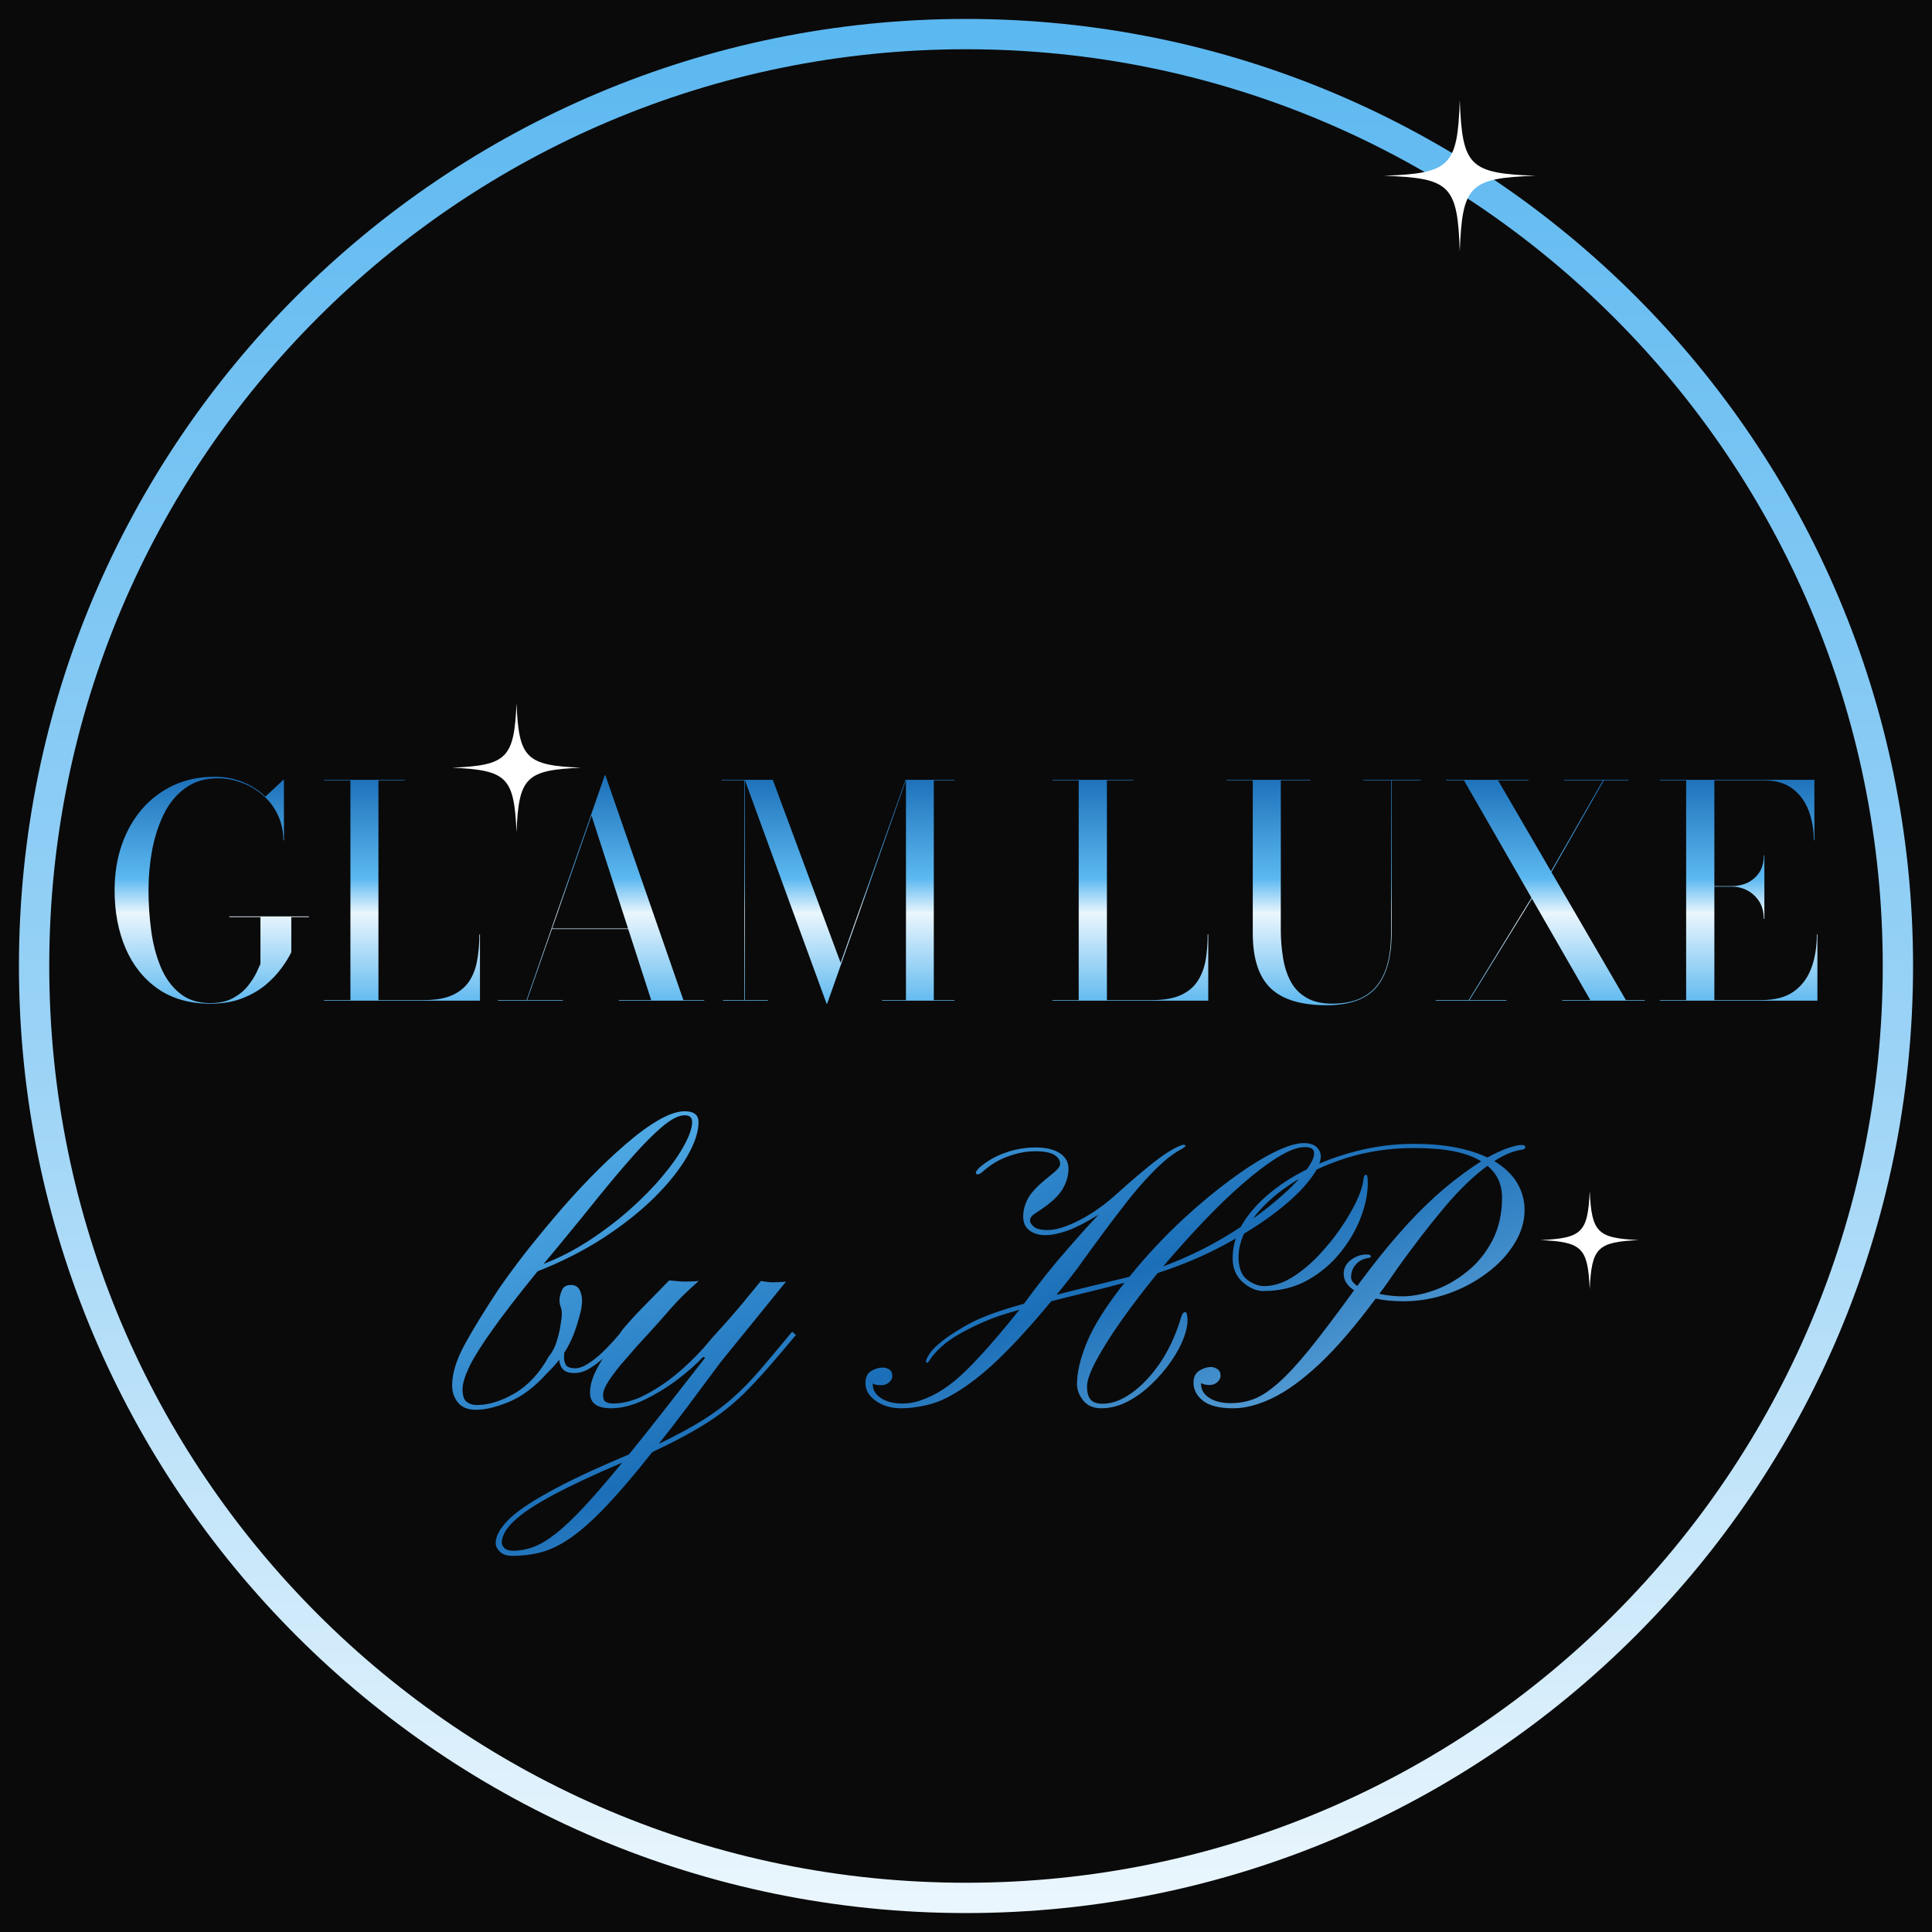
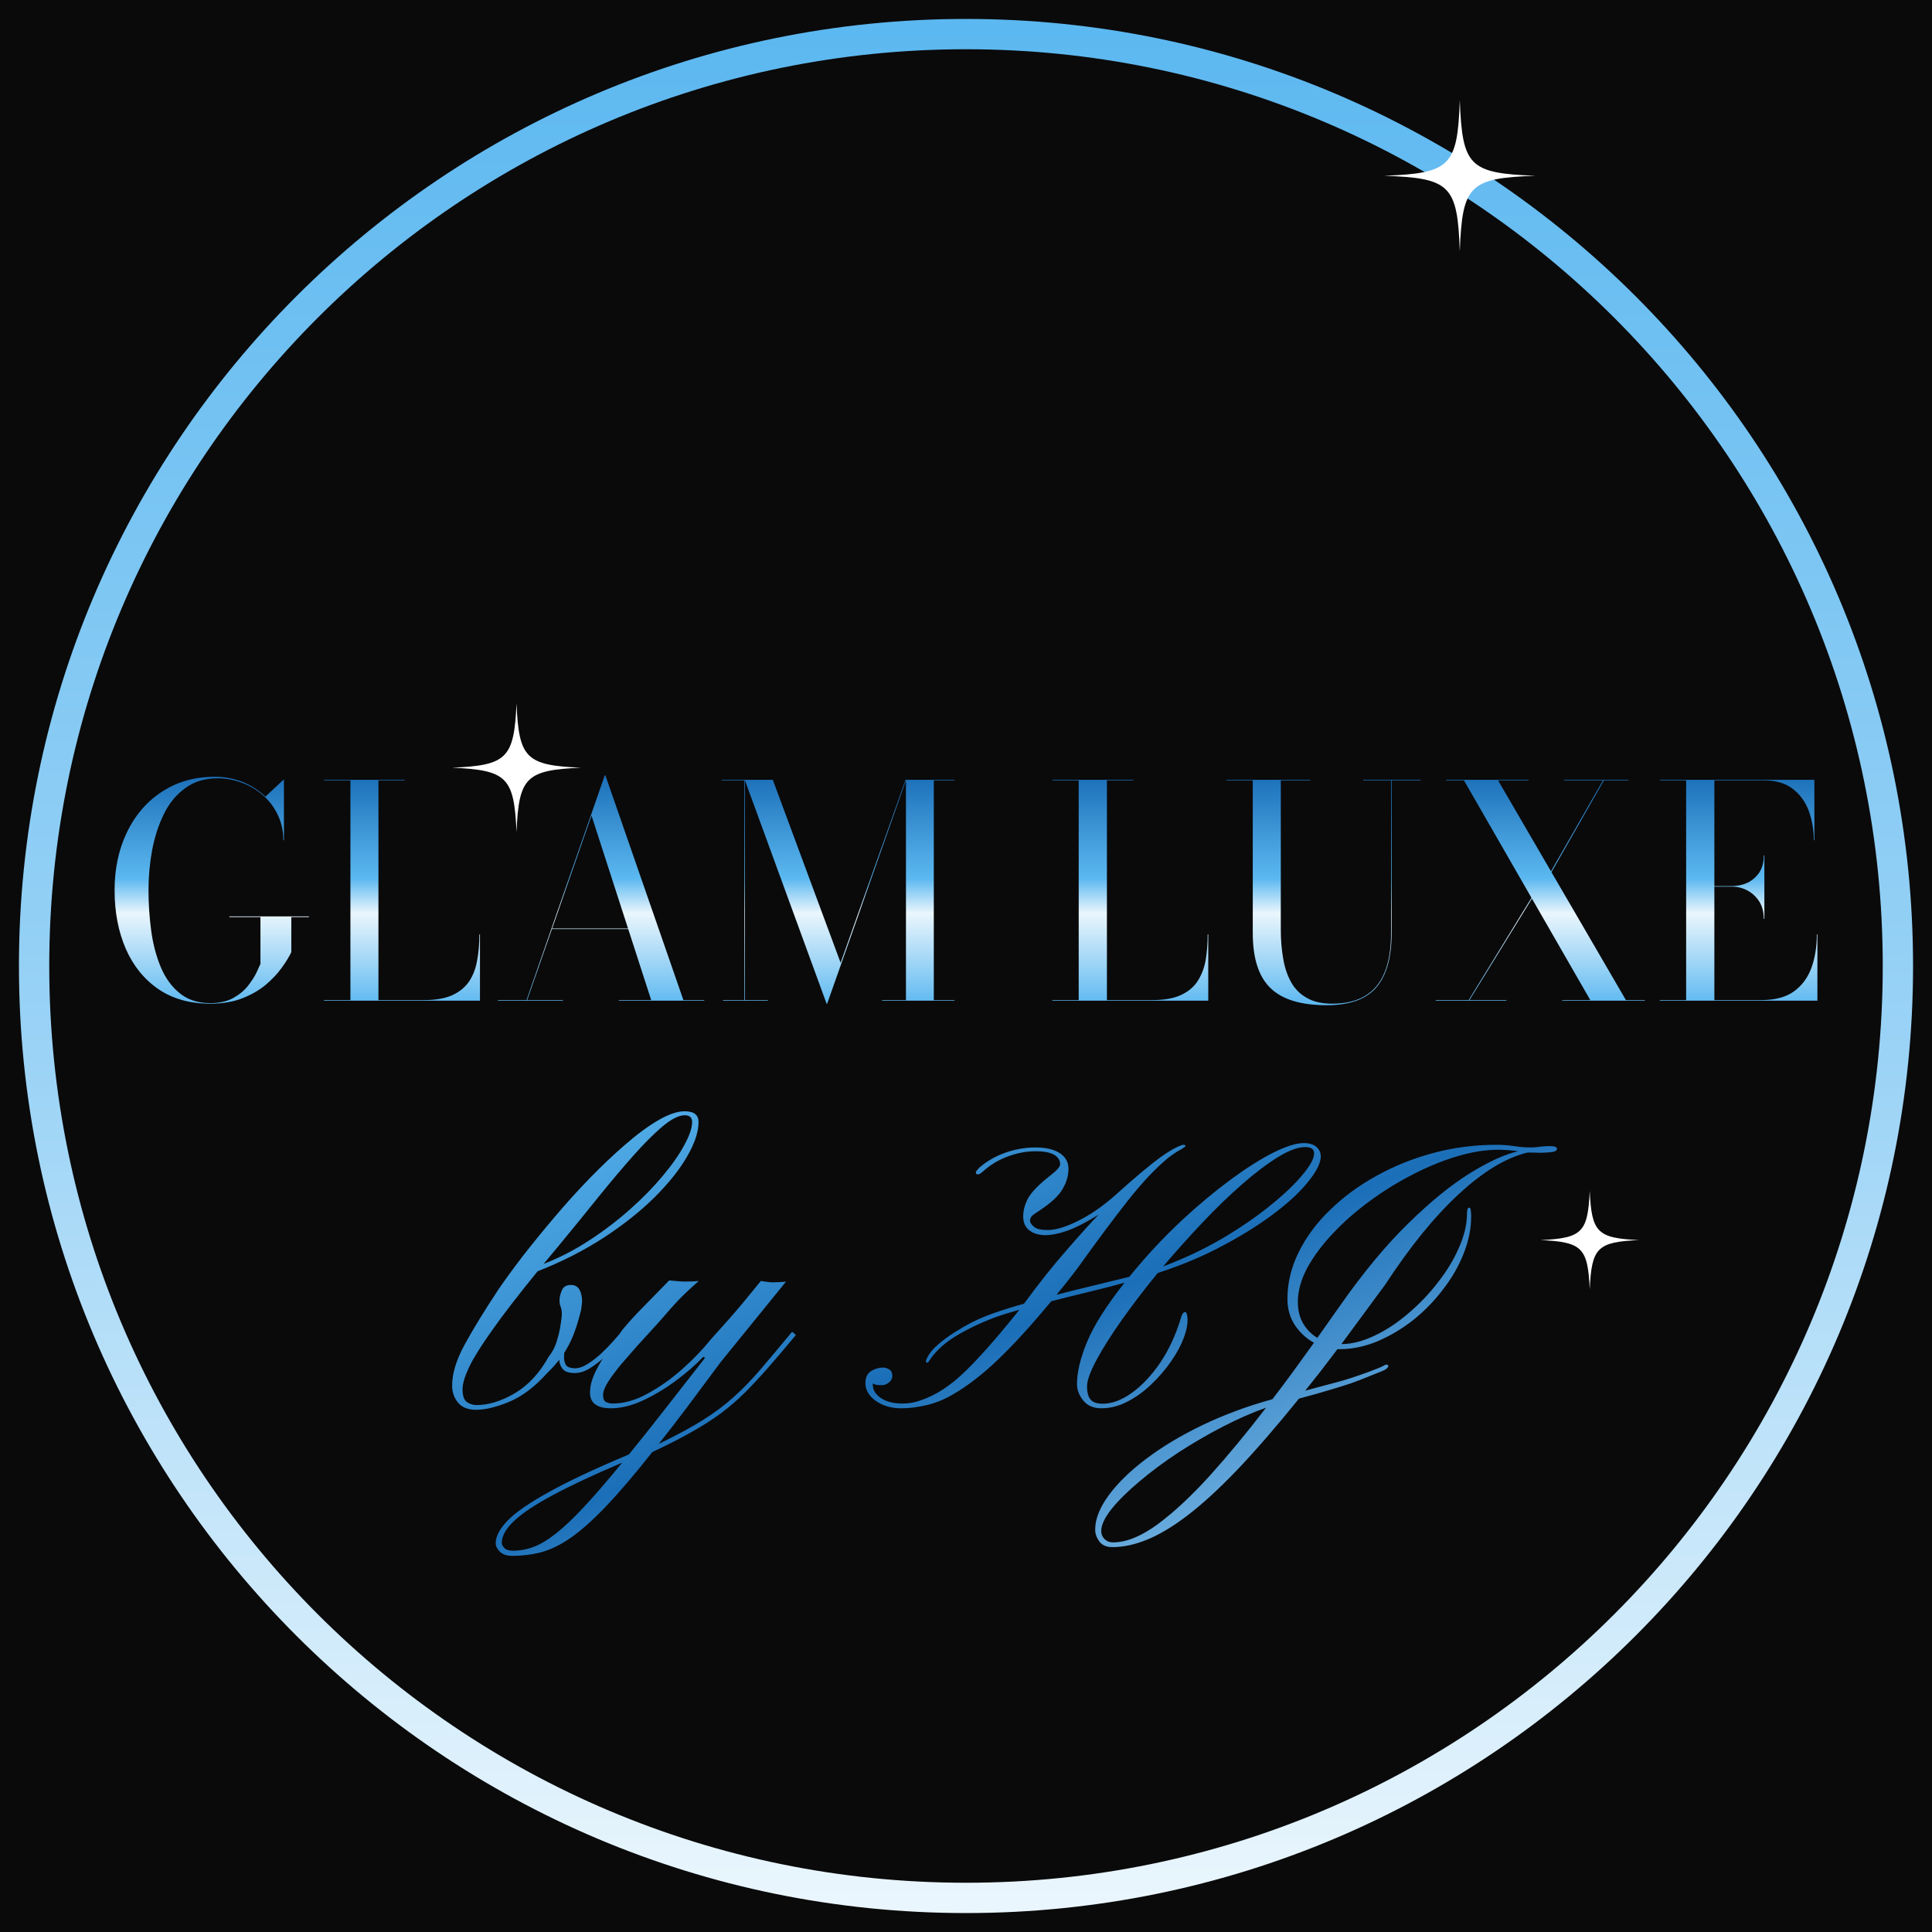
- <svg xmlns="http://www.w3.org/2000/svg" viewBox="0 0 1020 1020" role="img" aria-label="Glam Luxe by HP">
+ <svg xmlns="http://www.w3.org/2000/svg" viewBox="0 0 1020 1020" role="img" aria-label="Glam Luxe by HJ">
  <defs>
    <linearGradient id="gl-ring" x1="0" y1="0" x2="0" y2="1">
      <stop offset="0" stop-color="#5CB8F0" />
      <stop offset=".55" stop-color="#9BD3F6" />
      <stop offset="1" stop-color="#EAF6FD" />
    </linearGradient>
    <linearGradient id="gl-chrome" x1="0" y1="0" x2="0" y2="1">
      <stop offset="0" stop-color="#1B6FB8" />
      <stop offset=".45" stop-color="#5CB8F0" />
      <stop offset=".6" stop-color="#EAF6FD" />
      <stop offset="1" stop-color="#5CB8F0" />
    </linearGradient>
    <linearGradient id="gl-script" x1="0" y1="0" x2="1" y2="1">
      <stop offset="0" stop-color="#5CB8F0" />
      <stop offset=".5" stop-color="#1B6FB8" />
      <stop offset="1" stop-color="#9BD3F6" />
    </linearGradient>
  </defs>
  <rect width="100%" height="100%" fill="#0A0A0B" />
  <circle cx="510" cy="510" r="492" fill="none" stroke="url(#gl-ring)" stroke-width="16" />
  <path fill="url(#gl-chrome)" d="M121.1 483.8H163.1V484.2H153.8V502.7Q152.1 506.3 148.7 511Q145.3 515.7 140.2 520Q135 524.3 127.8 527.1Q120.5 529.9 111 529.9Q94.9 529.9 83.6 522.2Q72.3 514.4 66.4 500.9Q60.5 487.3 60.5 470Q60.5 457 64.3 446Q68.1 435.1 75.1 427Q82.1 419 91.8 414.5Q101.5 410.1 113.4 410.1Q121.2 410.1 128.2 412.9Q135.1 415.7 140.1 420.6L149.6 411.7H149.9V443.6H149.6Q149.6 436.3 146.7 430.3Q143.9 424.3 139 420Q134.1 415.6 127.8 413.3Q121.6 410.9 114.9 410.9Q104.8 410.9 97.8 416.1Q90.7 421.2 86.5 429.8Q82.3 438.4 80.3 448.9Q78.4 459.3 78.4 470Q78.4 480.6 79.8 491.2Q81.2 501.7 84.8 510.4Q88.4 519.1 94.8 524.3Q101.2 529.6 111 529.6Q118.3 529.6 123.1 526.9Q128 524.2 130.9 520.5Q133.8 516.8 135.4 513.5Q136.9 510.1 137.5 508.9V484.2H121.1ZM171 528.3V528H185V412H171V411.7H213.7V412H199.8V528H223.9Q233 528 238.8 525.4Q244.5 522.8 247.7 518.1Q250.8 513.4 251.9 507.1Q253.1 500.7 253.1 493.3H253.4V528.3ZM291.2 490.5V490.2H340.7V490.5ZM319.6 409.3 360.8 528H371.8V528.3H326.7V528H343.8L312.3 430.6L278.3 528H297.2V528.3H262.9V528H278L319.3 409.3ZM436.4 529.9 393.2 411.7H408L443.8 508.3L478.1 411.7H478.4L436.7 529.9ZM393.3 411.7V528H405.4V528.3H381.7V528H393V412H381V411.7ZM503.9 411.7V412H493V528H503.9V528.3H465.7V528H478.3V411.7ZM555.6 528.3V528H569.5V412H555.6V411.7H598.3V412H584.4V528H608.4Q617.6 528 623.3 525.4Q629.1 522.8 632.2 518.1Q635.3 513.4 636.5 507.1Q637.6 500.7 637.6 493.3H637.9V528.3ZM750.1 411.7V412H734.7V492.6Q734.7 511.8 726.7 521.2Q718.7 530.7 700.3 530.7Q680.1 530.7 670.8 521.7Q661.4 512.7 661.4 492.6V412H647.5V411.7H691.8V412H676.2V491Q676.2 498.7 677.4 505.7Q678.5 512.7 681.4 518.1Q684.3 523.6 689.7 526.7Q695 529.9 703.4 529.9Q713.8 529.9 720.7 525.8Q727.6 521.7 731 513.4Q734.4 505.2 734.4 492.6V412H719.7V411.7ZM824.8 528.3V528H839.6L772.9 412H763.4V411.7H807V412H790.9L858.4 528H868.4V528.3ZM758 528.3V528H775.4L815 463.5H815.5L775.8 528H795.3V528.3ZM813.3 469.7 846.3 412H825.7V411.7H859.8V412H846.8L813.8 469.7ZM876.3 528.3V528H890.2V412H876.3V411.7H957.9V443.6H957.6Q957.6 435.2 954.9 428Q952.2 420.8 946.4 416.4Q940.6 412 931.5 412H905.1V528H929.9Q940.6 528 947 523.5Q953.4 518.9 956.3 511.1Q959.2 503.2 959.2 493.3H959.5V528.3ZM931.2 485.1Q931.2 479.9 928.9 476.1Q926.5 472.3 922.7 470.2Q918.8 468.1 914.4 468.1H898.8V467.8H914.4Q918.8 467.8 922.7 466Q926.5 464.1 928.9 460.5Q931.2 456.9 931.2 451.6H931.5V485.1Z" />
-   <path fill="url(#gl-script)" d="M251.4 744.3Q244.9 744.3 241.8 740.5Q238.7 736.7 238.7 731.5Q238.7 722 245.3 709.9Q251.9 697.8 263 681Q268.3 673.2 275.9 663.3Q283.6 653.4 292.6 642.8Q301.6 632.1 311.2 622.2Q320.9 612.2 330.2 604.2Q339.5 596.1 347.6 591.4Q355.7 586.7 361.5 586.7Q368.8 586.7 368.8 592.4Q368.8 600.1 362.8 610.5Q356.9 620.8 345.7 632Q334.4 643.2 318.8 653.4Q303.1 663.6 283.8 671.2Q268.5 690 259.9 702.2Q251.2 714.4 247.7 721.7Q244.2 729.1 244.2 733.4Q244.2 738.6 246.5 740.2Q248.8 741.8 251.6 741.8Q261.2 741.8 271.9 735.5Q282.5 729.2 289.7 716.2Q292.6 712.7 294 707.9Q295.5 703.1 296 699.1Q296.6 695.2 296.6 694.5Q296.7 691.7 296 689.9Q295.3 688.2 295.4 685.9Q295.6 683.5 296.8 680.9Q298 678.4 301.5 678.4Q304.6 678.4 306 681Q307.4 683.7 307.3 687.5Q307.2 688.8 307 690.1Q306.9 691.5 306.5 692.7Q304.8 699.5 302.8 704.6Q300.8 709.7 297.9 714.2Q297.8 714.9 297.8 715.6Q297.8 716.4 297.8 717.1Q297.8 718.7 298.7 720.5Q299.6 722.2 303.4 722.4Q306.7 722.4 310.4 720Q314.2 717.6 317.7 714.3Q321.3 710.9 324 707.8Q326.8 704.7 328 703.1L330.1 704.8Q328.5 706.5 325.6 709.9Q322.6 713.2 318.9 716.7Q315.2 720.1 311.2 722.5Q307.3 724.9 303.4 724.9Q299.1 724.9 297.3 723Q295.5 721.1 295.2 717.9Q292.6 721.3 288.8 725Q279.1 735.8 268.8 740.1Q258.6 744.3 251.4 744.3ZM287 667.3Q299.6 662.4 311.2 654.8Q322.8 647.2 332.7 638.4Q342.6 629.6 349.9 620.8Q357.3 612 361.3 604.5Q365.4 597 365.4 592.4Q365.4 588.8 361.5 588.8Q356.9 588.8 349.9 594.6Q343 600.4 334.3 610.2Q325.7 619.9 315.9 632Q306.2 644.1 295.8 656.7ZM270.4 821.4Q266.1 821.4 263.9 819.2Q261.7 817 261.7 814.7Q261.7 809.4 267.9 802.9Q274.1 796.4 289.5 787.9Q304.8 779.3 332 767.9Q340.2 757.9 350.1 745.2Q360 732.5 372.3 716.8L371.2 716.4Q365.7 722.3 357.3 728.6Q348.9 734.9 339.8 739.2Q330.7 743.5 322.6 743.5Q311.5 743.5 311.5 735.3Q311.5 731.7 312.8 728Q314 724.3 317.6 718.3Q321.3 712.4 328.5 702.2Q333.1 696.6 339.5 690.1Q345.9 683.5 353.3 676Q356.5 676.3 358 676.4Q359.5 676.6 361.8 676.6Q366.2 676.6 368.9 676.3Q362 682.4 357.9 686.7Q353.8 691.1 350.5 695Q347.1 698.9 342.5 703.9Q340.2 706.4 336.2 710.8Q332.3 715.2 328.1 720.1Q324 725 321.2 729.3Q318.4 733.7 318.4 736.4Q318.4 739.7 320.2 740.3Q321.9 741 323.4 741Q332.4 741 341.8 735.8Q351.3 730.7 360 723Q368.8 715.2 375.4 707Q385.5 695.9 391.6 688.6Q397.7 681.2 401.7 676.3Q402.8 676.5 404.5 676.7Q406.2 677 407.8 677Q409.1 677 411.4 676.9Q413.7 676.8 415 676.6L380.5 719.1Q371 731.9 363 742.6Q354.9 753.4 347.8 762.3Q361.5 755.7 370.8 749.9Q380.1 744.1 387.2 737.7Q394.4 731.3 401.5 723Q408.6 714.7 418.2 703.1L420.2 704.8Q412 714.7 405.5 722.1Q399 729.5 393.1 735.4Q387.1 741.3 380.4 746.3Q373.6 751.3 365 756.1Q356.4 761 344.4 766.6Q330.4 784.3 320.1 795.1Q309.8 805.9 301.7 811.6Q293.6 817.3 286.1 819.4Q278.7 821.4 270.4 821.4ZM270.8 818.7Q276.3 818.7 281.7 816.7Q287 814.7 293.4 809.7Q299.8 804.7 308.3 795.6Q316.8 786.5 328.5 772.2Q305.9 781.8 291.8 789.4Q277.8 796.9 271.4 803Q264.9 809.1 264.9 814.7Q264.9 815.8 266.3 817.3Q267.7 818.7 270.8 818.7ZM475.8 743.5Q467.9 743.5 462.4 739.6Q456.9 735.7 456.9 730.2Q456.9 725.7 460 723.8Q463.1 722 466.2 722Q467.8 722 469.5 723Q471.1 724 471.1 726.5Q471.1 728.4 469.4 729.8Q467.7 731.3 465.5 731.3Q464.2 731.3 463 731.2Q461.8 731 460.8 730.4V731Q460.8 735.3 465.1 738.1Q469.3 741 476.6 741Q480.7 741 484.6 739.8Q488.5 738.6 492.5 736.6Q497.7 734.1 503.8 729.2Q509.8 724.3 518.1 715.2Q526.5 706.1 538.2 691.5Q532.1 693.2 527.6 694.7Q516.7 698.5 506.3 704.4Q495.9 710.3 490.5 718.5Q490.1 719.4 489.4 719.4Q488.7 719.4 488.9 718.6Q489 718.3 489 718Q489.1 717.6 489.6 716.7Q491.2 713.3 495.2 709.9Q499.2 706.4 504 703.4Q508.9 700.3 512.8 698.3Q517.2 696 524 693.5Q530.7 691.1 540.6 688.3Q552.8 671.7 563.4 659.7Q573.9 647.6 580 641.3Q570.1 647.4 563.4 649.8Q556.7 652.1 551.9 652.1Q546.8 652.1 543.5 649.6Q540.2 647.1 540.2 642.3Q540.2 637.3 542.9 632.4Q545.7 627.6 553.8 621.2Q557.6 618.2 558.6 616.9Q559.7 615.6 559.7 614.6Q559.7 611.6 556.6 609.7Q553.4 607.8 546.7 607.8Q539.4 607.8 532 610.6Q524.6 613.3 518.7 618.7Q517.2 620 516.2 620Q515.2 620 515.2 619.1Q515.2 618.6 515.7 618Q516.2 617.4 516.9 616.6Q522.5 611.6 530.4 608.7Q538.4 605.8 546.7 605.8Q554.9 605.8 559.5 608.8Q564.1 611.8 564.1 617.1Q564.1 622.6 560.9 627.9Q557.8 633.2 548.8 639.1Q545.6 641.1 544.7 642.1Q543.8 643.2 543.8 644.5Q543.8 645.9 545.9 647.7Q547.9 649.4 553.1 649.4Q559.4 649.4 568.9 644.7Q578.3 640.1 587.8 631.9Q596.9 623.7 602.9 618.7Q609 613.6 613.2 610.6Q617.4 607.6 621 605.8Q622.4 605.2 623.3 604.8Q624.2 604.4 624.6 604.4Q625.9 604.4 625.9 605.1Q625.9 605.3 623.9 606.6Q623.1 607 621.6 607.9Q620.1 608.8 616.6 611.4Q606.7 619.6 595.1 634.3Q583.5 649.1 568.7 669.8Q565.9 673.5 563.2 676.9Q560.4 680.4 557.8 683.6Q565.7 681.5 575.3 679.2Q584.8 676.9 596.2 674.1Q597.4 672.6 598.7 671.1Q600 669.6 601.2 668.1Q612.3 655.1 624.9 643.4Q637.5 631.8 649.7 622.8Q661.9 613.8 672.1 608.6Q682.3 603.5 688.3 603.5Q692.7 603.5 695 605.5Q697.3 607.6 697.3 610.5Q697.3 615.5 691.2 623.2Q685.2 631 673.8 639.8Q662.4 648.6 646.6 657.1Q630.8 665.7 611.2 672.1Q600.8 684.8 592.3 696.8Q583.9 708.7 578.9 718Q573.9 727.3 573.9 731.9Q573.9 736.8 575.8 738.9Q577.6 741.1 582.2 741.1Q589.5 741.1 597.5 735.4Q605.5 729.7 612.5 719.5Q619.4 709.3 623.5 695.7Q624.3 692.7 625.8 692.7Q626.6 692.7 626.9 695.6Q627.3 699.9 625.1 706Q622.8 712.2 618.3 718.7Q613.8 725.2 607.9 730.8Q602 736.5 595.2 740Q588.5 743.5 581.4 743.5Q575.2 743.5 571.9 739.4Q568.6 735.3 568.6 730.7Q568.6 721.3 573.9 708.5Q579.2 695.6 593.7 677.2Q584.7 679.7 574.7 682.1Q564.7 684.5 555 687Q539.7 705.5 527.1 717.6Q514.5 729.7 502.7 736.4Q496 740.3 488.9 741.9Q481.8 743.5 475.8 743.5ZM614.1 668.6Q630.9 662.3 645.4 653.8Q659.9 645.2 670.7 636.4Q681.6 627.6 687.7 620.2Q693.8 612.9 693.8 608.9Q693.8 605.6 689 605.6Q683.3 605.6 674.7 610.9Q666.1 616.2 655.8 625.2Q645.6 634.1 634.9 645.4Q624.2 656.7 614.1 668.6ZM651.1 743.5Q640.3 743.5 635.2 739.6Q630.1 735.6 630.1 729.9Q630.1 725.6 633.2 723.6Q636.4 721.7 639.4 721.7Q640.9 721.7 642.7 722.8Q644.4 723.9 644.4 726.3Q644.4 728.2 642.7 729.7Q641 731.2 638.7 731.2Q637.4 731.2 636.3 731Q635.1 730.8 634.1 730.2V730.7Q634.1 735.1 638.3 737.9Q642.6 740.8 649.8 740.8Q656.2 740.8 662 738.6Q667.8 736.4 674.8 730.2Q681.8 724.1 691.4 712.3Q700.9 700.5 714.9 681.2Q709.4 677.6 709.4 672.5Q709.4 668.1 713.2 665.2Q717.1 662.3 721.4 662.3Q723.2 662.3 723.5 662.8Q723.8 663.3 723.8 663.3Q723.8 663.9 722.6 664.1Q718.1 664.8 715.7 667.7Q713.3 670.5 713.3 674.4Q713.3 676.7 716.6 678.9L718 677Q728.8 662.4 738.5 651.4Q748.1 640.4 757.7 631.7Q767.3 623 777.9 615.8L782 613.1Q776.3 609.6 767.5 607.8Q758.7 606.1 746.6 606.1Q727.6 606.1 710.7 611.4Q693.8 616.8 680.9 625.5Q668 634.1 660.8 644.4Q653.6 654.7 653.9 664.5Q654.2 672.6 658.7 675.8Q663.1 679 667.4 679Q674.5 679 681.8 674.6Q689 670.2 695.6 663.4Q702.2 656.5 707.5 648.9Q712.7 641.3 716 634.5Q719.2 627.7 719.7 623.6Q720 620.2 721.1 620.2Q722.1 620.2 722.1 623.3Q722.4 632 718.7 642Q715 652.1 707.8 661.1Q700.6 670.1 690.3 675.9Q680 681.6 667.1 681.6Q661.6 681.6 656.3 677.1Q651 672.5 650.8 665.1Q650.5 655.4 655.9 646.3Q661.3 637.3 670.8 629.6Q680.3 621.8 692.6 616.1Q705 610.3 718.8 607.1Q732.6 603.9 746.4 603.9Q758.8 603.9 768.5 605.8Q778.2 607.7 785.3 611.1Q791.5 607.7 796.2 606.1Q800.9 604.5 803.3 604.5Q805.2 604.5 805.3 605.5Q805.3 606.1 804.8 606.5Q804.4 606.9 802.7 607.1Q796.1 608.3 788.9 613Q796.9 617.8 800.9 624.4Q804.9 631.1 804.9 638.8Q804.9 648 799.5 656.6Q794.2 665.3 785 672.1Q775.9 679 764.5 683Q753 687 740.8 687Q733 687 726.3 685.6Q710.1 707.4 696.6 720.1Q683.1 732.7 671.8 738.1Q660.6 743.5 651.1 743.5ZM740.4 684.4Q748.3 684.4 757.5 681.1Q766.6 677.8 774.7 671.2Q782.8 664.7 787.9 654.9Q793 645.1 793 632.3Q793 621.8 785.3 615.5Q774.5 623.3 762.6 637.4Q750.7 651.5 737.4 670.1Q735 673.6 732.8 676.8Q730.5 680.1 728.2 683.1Q734.4 684.4 740.4 684.4Z" />
+   <path fill="url(#gl-script)" d="M251.4 744.3Q244.9 744.3 241.8 740.5Q238.7 736.7 238.7 731.5Q238.7 722 245.3 709.9Q251.9 697.8 263 681Q268.3 673.2 275.9 663.3Q283.6 653.4 292.6 642.8Q301.6 632.1 311.2 622.2Q320.9 612.2 330.2 604.2Q339.5 596.1 347.6 591.4Q355.7 586.7 361.5 586.7Q368.8 586.7 368.8 592.4Q368.8 600.1 362.8 610.5Q356.9 620.8 345.7 632Q334.4 643.2 318.8 653.4Q303.1 663.6 283.8 671.2Q268.5 690 259.9 702.2Q251.2 714.4 247.7 721.7Q244.2 729.1 244.2 733.4Q244.2 738.6 246.5 740.2Q248.8 741.8 251.6 741.8Q261.2 741.8 271.9 735.5Q282.5 729.2 289.7 716.2Q292.6 712.7 294 707.9Q295.5 703.1 296 699.1Q296.6 695.2 296.6 694.5Q296.7 691.7 296 689.9Q295.3 688.2 295.4 685.9Q295.6 683.5 296.8 680.9Q298 678.4 301.5 678.4Q304.6 678.4 306 681Q307.4 683.7 307.3 687.5Q307.2 688.8 307 690.1Q306.9 691.5 306.5 692.7Q304.8 699.5 302.8 704.6Q300.8 709.7 297.9 714.2Q297.8 714.9 297.8 715.6Q297.8 716.4 297.8 717.1Q297.8 718.7 298.7 720.5Q299.6 722.2 303.4 722.4Q306.7 722.4 310.4 720Q314.2 717.6 317.7 714.3Q321.3 710.9 324 707.8Q326.8 704.7 328 703.1L330.1 704.8Q328.5 706.5 325.6 709.9Q322.6 713.2 318.9 716.7Q315.2 720.1 311.2 722.5Q307.3 724.9 303.4 724.9Q299.1 724.9 297.3 723Q295.5 721.1 295.2 717.9Q292.6 721.3 288.8 725Q279.1 735.8 268.8 740.1Q258.6 744.3 251.4 744.3ZM287 667.3Q299.6 662.4 311.2 654.8Q322.8 647.2 332.7 638.4Q342.6 629.6 349.9 620.8Q357.3 612 361.3 604.5Q365.4 597 365.4 592.4Q365.4 588.8 361.5 588.8Q356.9 588.8 349.9 594.6Q343 600.4 334.3 610.2Q325.7 619.9 315.9 632Q306.2 644.1 295.8 656.7ZM270.4 821.4Q266.1 821.4 263.9 819.2Q261.7 817 261.7 814.7Q261.7 809.4 267.9 802.9Q274.1 796.4 289.5 787.9Q304.8 779.3 332 767.9Q340.2 757.9 350.1 745.2Q360 732.5 372.3 716.8L371.2 716.4Q365.7 722.3 357.3 728.6Q348.9 734.9 339.8 739.2Q330.7 743.5 322.6 743.5Q311.5 743.5 311.5 735.3Q311.5 731.7 312.8 728Q314 724.3 317.6 718.3Q321.3 712.4 328.5 702.2Q333.1 696.6 339.5 690.1Q345.9 683.5 353.3 676Q356.5 676.3 358 676.4Q359.5 676.6 361.8 676.6Q366.2 676.6 368.9 676.3Q362 682.4 357.9 686.7Q353.8 691.1 350.5 695Q347.1 698.9 342.5 703.9Q340.2 706.4 336.2 710.8Q332.3 715.2 328.1 720.1Q324 725 321.2 729.3Q318.4 733.7 318.4 736.4Q318.4 739.7 320.2 740.3Q321.9 741 323.4 741Q332.4 741 341.8 735.8Q351.3 730.7 360 723Q368.8 715.2 375.4 707Q385.5 695.9 391.6 688.6Q397.7 681.2 401.7 676.3Q402.8 676.5 404.5 676.7Q406.2 677 407.8 677Q409.1 677 411.4 676.9Q413.7 676.8 415 676.6L380.5 719.1Q371 731.9 363 742.6Q354.9 753.4 347.8 762.3Q361.5 755.7 370.8 749.9Q380.1 744.1 387.2 737.7Q394.4 731.3 401.5 723Q408.6 714.7 418.2 703.1L420.2 704.8Q412 714.7 405.5 722.1Q399 729.5 393.1 735.4Q387.1 741.3 380.4 746.3Q373.6 751.3 365 756.1Q356.4 761 344.4 766.6Q330.4 784.3 320.1 795.1Q309.8 805.9 301.7 811.6Q293.6 817.3 286.1 819.4Q278.7 821.4 270.4 821.4ZM270.8 818.7Q276.3 818.7 281.7 816.7Q287 814.7 293.4 809.7Q299.8 804.7 308.3 795.6Q316.8 786.5 328.5 772.2Q305.9 781.8 291.8 789.4Q277.8 796.9 271.4 803Q264.9 809.1 264.9 814.7Q264.9 815.8 266.3 817.3Q267.7 818.7 270.8 818.7ZM475.8 743.5Q467.9 743.5 462.4 739.6Q456.9 735.7 456.9 730.2Q456.9 725.7 460 723.8Q463.1 722 466.2 722Q467.8 722 469.5 723Q471.1 724 471.1 726.5Q471.1 728.4 469.4 729.8Q467.7 731.3 465.5 731.3Q464.2 731.3 463 731.2Q461.8 731 460.8 730.4V731Q460.8 735.3 465.1 738.1Q469.3 741 476.6 741Q480.7 741 484.6 739.8Q488.5 738.6 492.5 736.6Q497.7 734.1 503.8 729.2Q509.8 724.3 518.1 715.2Q526.5 706.1 538.2 691.5Q532.1 693.2 527.6 694.7Q516.7 698.5 506.3 704.4Q495.9 710.3 490.5 718.5Q490.1 719.4 489.4 719.4Q488.7 719.4 488.9 718.6Q489 718.3 489 718Q489.1 717.6 489.6 716.7Q491.2 713.3 495.2 709.9Q499.2 706.4 504 703.4Q508.9 700.3 512.8 698.3Q517.2 696 524 693.5Q530.7 691.1 540.6 688.3Q552.8 671.7 563.4 659.7Q573.9 647.6 580 641.3Q570.1 647.4 563.4 649.8Q556.7 652.1 551.9 652.1Q546.8 652.1 543.5 649.6Q540.2 647.1 540.2 642.3Q540.2 637.3 542.9 632.4Q545.7 627.6 553.8 621.2Q557.6 618.2 558.6 616.9Q559.7 615.6 559.7 614.6Q559.7 611.6 556.6 609.7Q553.4 607.8 546.7 607.8Q539.4 607.8 532 610.6Q524.6 613.3 518.7 618.7Q517.2 620 516.2 620Q515.2 620 515.2 619.1Q515.2 618.6 515.7 618Q516.2 617.4 516.9 616.6Q522.5 611.6 530.4 608.7Q538.4 605.8 546.7 605.8Q554.9 605.8 559.5 608.8Q564.1 611.8 564.1 617.1Q564.1 622.6 560.9 627.9Q557.8 633.2 548.8 639.1Q545.6 641.1 544.7 642.1Q543.8 643.2 543.8 644.5Q543.8 645.9 545.9 647.7Q547.9 649.4 553.1 649.4Q559.4 649.4 568.9 644.7Q578.3 640.1 587.8 631.9Q596.9 623.7 602.9 618.7Q609 613.6 613.2 610.6Q617.4 607.6 621 605.8Q622.4 605.2 623.3 604.8Q624.2 604.4 624.6 604.4Q625.9 604.4 625.9 605.1Q625.9 605.3 623.9 606.6Q623.1 607 621.6 607.9Q620.1 608.8 616.6 611.4Q606.7 619.6 595.1 634.3Q583.5 649.1 568.7 669.8Q565.9 673.5 563.2 676.9Q560.4 680.4 557.8 683.6Q565.7 681.5 575.3 679.2Q584.8 676.9 596.2 674.1Q597.4 672.6 598.7 671.1Q600 669.6 601.2 668.1Q612.3 655.1 624.9 643.4Q637.5 631.8 649.7 622.8Q661.9 613.8 672.1 608.6Q682.3 603.5 688.3 603.5Q692.7 603.5 695 605.5Q697.3 607.6 697.3 610.5Q697.3 615.5 691.2 623.2Q685.2 631 673.8 639.8Q662.4 648.6 646.6 657.1Q630.8 665.7 611.2 672.1Q600.8 684.8 592.3 696.8Q583.9 708.7 578.9 718Q573.9 727.3 573.9 731.9Q573.9 736.8 575.8 738.9Q577.6 741.1 582.2 741.1Q589.5 741.1 597.5 735.4Q605.5 729.7 612.5 719.5Q619.4 709.3 623.5 695.7Q624.3 692.7 625.8 692.7Q626.6 692.7 626.9 695.6Q627.3 699.9 625.1 706Q622.8 712.2 618.3 718.7Q613.8 725.2 607.9 730.8Q602 736.5 595.2 740Q588.5 743.5 581.4 743.5Q575.2 743.5 571.9 739.4Q568.6 735.3 568.6 730.7Q568.6 721.3 573.9 708.5Q579.2 695.6 593.7 677.2Q584.7 679.7 574.7 682.1Q564.7 684.5 555 687Q539.7 705.5 527.1 717.6Q514.5 729.7 502.7 736.4Q496 740.3 488.9 741.9Q481.8 743.5 475.8 743.5ZM614.1 668.6Q630.9 662.3 645.4 653.8Q659.9 645.2 670.7 636.4Q681.6 627.6 687.7 620.2Q693.8 612.9 693.8 608.9Q693.8 605.6 689 605.6Q683.3 605.6 674.7 610.9Q666.1 616.2 655.8 625.2Q645.6 634.1 634.9 645.4Q624.2 656.7 614.1 668.6ZM587.3 816.8Q582.5 816.8 580.3 813.7Q578.2 810.7 578.2 807.6Q578.2 799.2 585.3 789.5Q592.4 779.8 605.1 770.2Q617.8 760.6 634.8 752.4Q651.9 744.2 671.8 738.7Q677.3 731.5 682.8 724Q688.3 716.4 693.7 708.9Q687.7 705.6 683.7 699.7Q679.7 693.7 679.7 685.7Q679.7 673 685.7 661Q691.6 649 702.2 638.8Q712.7 628.5 726.7 620.8Q740.7 613 756.8 608.7Q772.9 604.4 789.9 604.4Q794.8 604.4 799.5 605.1Q804.1 605.8 808.1 605.8Q810.6 605.8 813.1 605.4Q815.5 605.1 818.2 605.1Q822 605.1 822 606.4Q822 608 818.8 608.3Q815.5 608.6 812.9 608.6Q811.1 608.6 809.5 608.5Q807.8 608.5 806.4 608.5Q789.4 612.6 770.2 630.4Q751 648.1 731.4 678.1Q725.2 686.6 719.4 694.4Q713.6 702.3 708.2 709.6Q716.4 709.6 725.6 705.2Q734.8 700.9 743.4 693.5Q752.1 686.2 759.1 677.1Q766.2 668.1 770.3 658.6Q774.5 649.1 774.5 640.7Q774.5 637.6 775.6 637.6Q776.4 637.6 776.5 639Q776.7 640.4 776.7 642.2Q776.7 651.9 772.7 661.9Q768.8 671.8 761.8 680.8Q754.9 689.9 746 697Q737 704 727.1 708.2Q717.1 712.3 707.1 712.3H706.1Q701.7 718.1 697.5 723.6Q693.2 729.1 689.1 734.2Q696.4 732.2 701 731Q705.7 729.8 709.5 728.7Q713.2 727.6 717.5 726.1Q721.7 724.7 728 722.2Q730.1 721.3 730.9 720.8Q731.7 720.4 732.1 720.4Q732.1 720.4 732.5 720.6Q733 720.8 733 721.2Q732.9 721.8 732.2 722.4Q731.6 723.1 729.6 723.9Q725 725.8 721.4 727.2Q717.7 728.7 713.3 730.3Q708.9 731.8 702.4 733.7Q695.9 735.7 685.8 738.4Q667.6 760.9 653.1 776.1Q638.6 791.2 626.9 800.1Q615.2 809 605.5 812.9Q595.9 816.8 587.3 816.8ZM695.5 706.3 707.5 689.3Q726 662.9 743.7 645.7Q761.3 628.5 776.2 619.3Q791.2 610.1 801.5 607.8Q798.9 607.4 796 607.2Q793 607 791.1 607Q780.9 607 769.2 610.5Q757.5 614 745.6 620.2Q733.7 626.3 722.9 634.3Q712 642.3 703.6 651.3Q695.1 660.3 690.1 669.5Q685.2 678.8 685.2 687.3Q685.2 694.1 688.1 698.9Q690.9 703.6 695.5 706.3ZM587.6 814.3Q598.1 814.3 611.1 804.8Q624.1 795.2 638.7 779.1Q653.3 762.9 668.4 743.2Q657.6 747 645.6 753.2Q633.6 759.4 622.2 766.8Q610.8 774.3 601.6 782.1Q592.4 789.8 586.9 796.6Q581.4 803.5 581.4 808.3Q581.4 810.8 583.1 812.5Q584.9 814.3 587.6 814.3Z" />
  <path fill="#FFFFFF" d="M272.7 371.3C273.9 400.3 277.7 404.1 306.7 405.3C277.7 406.6 273.9 410.3 272.7 439.3C271.4 410.3 267.7 406.6 238.7 405.3C267.7 404.1 271.4 400.3 272.7 371.3Z" />
  <path fill="#FFFFFF" d="M839.3 628.7C840.3 650.7 843.3 653.7 865.3 654.7C843.3 655.7 840.3 658.7 839.3 680.7C838.3 658.7 835.3 655.7 813.3 654.7C835.3 653.7 838.3 650.7 839.3 628.7Z" />
  <path fill="#FFFFFF" d="M770.7 52.8C772 87.8 775.7 91.5 810.7 92.8C775.7 94 772 97.8 770.7 132.8C769.5 97.8 765.7 94 730.7 92.8C765.7 91.5 769.5 87.8 770.7 52.8Z" />
</svg>
